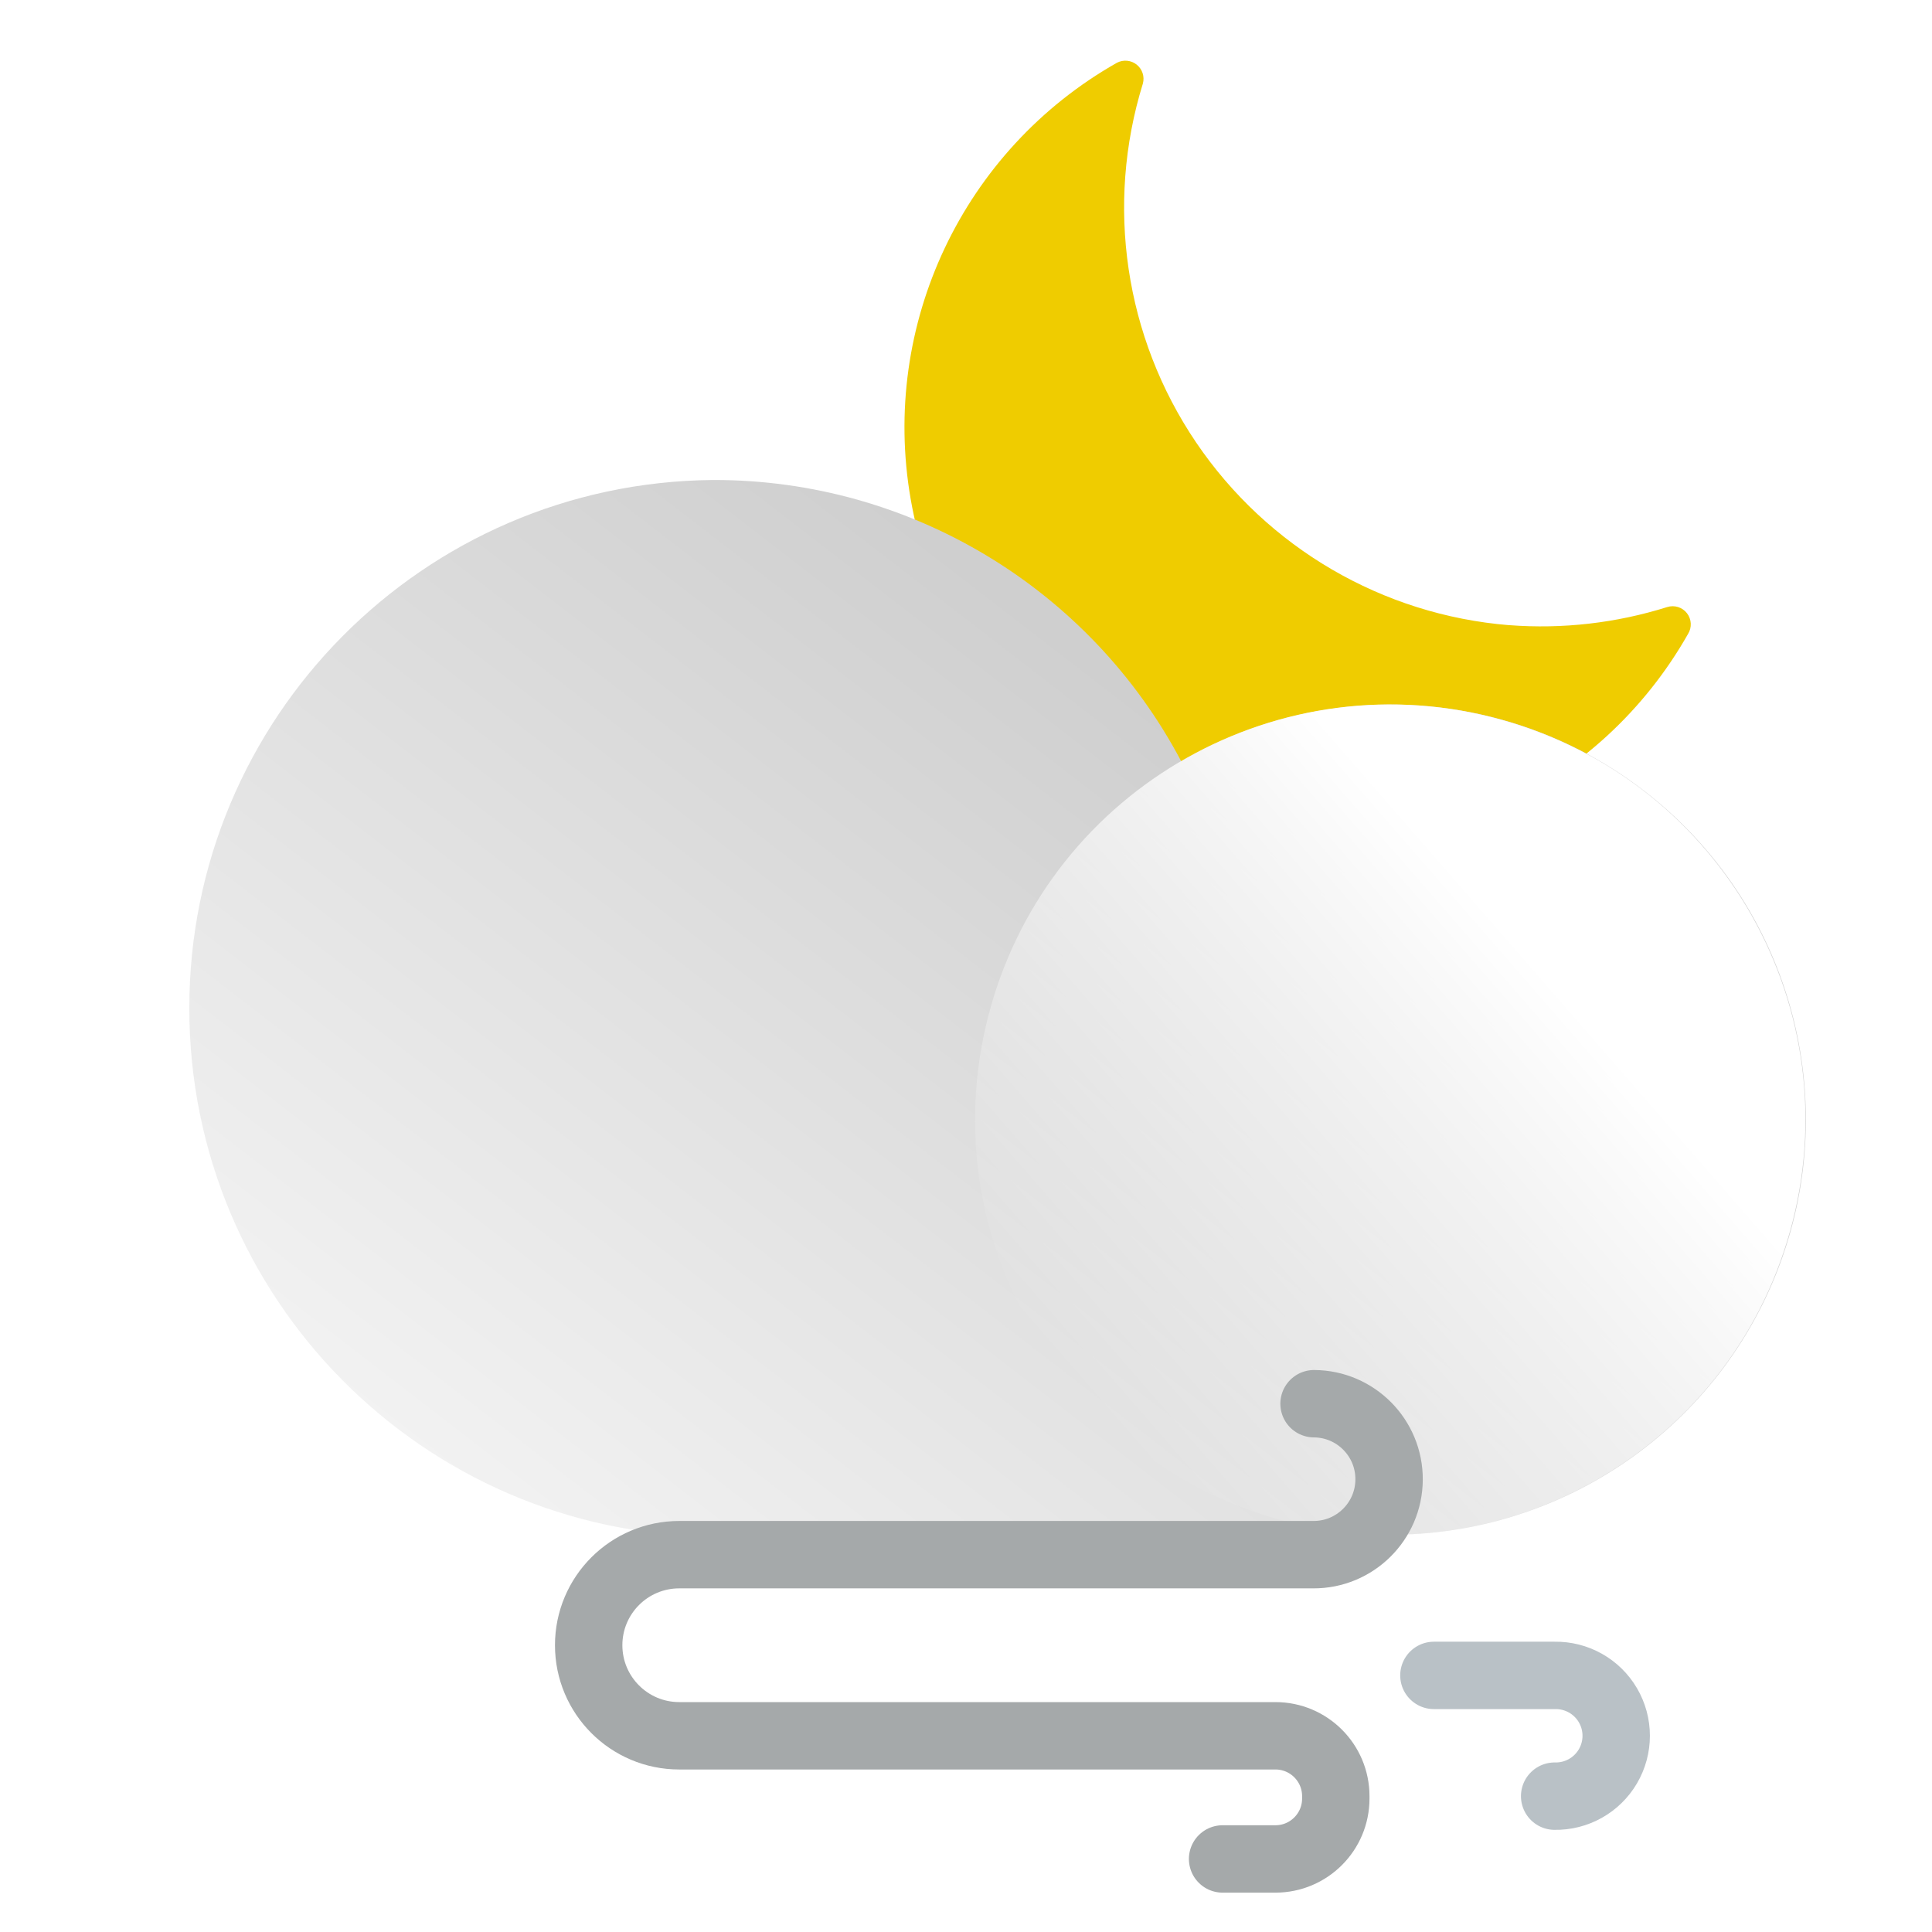
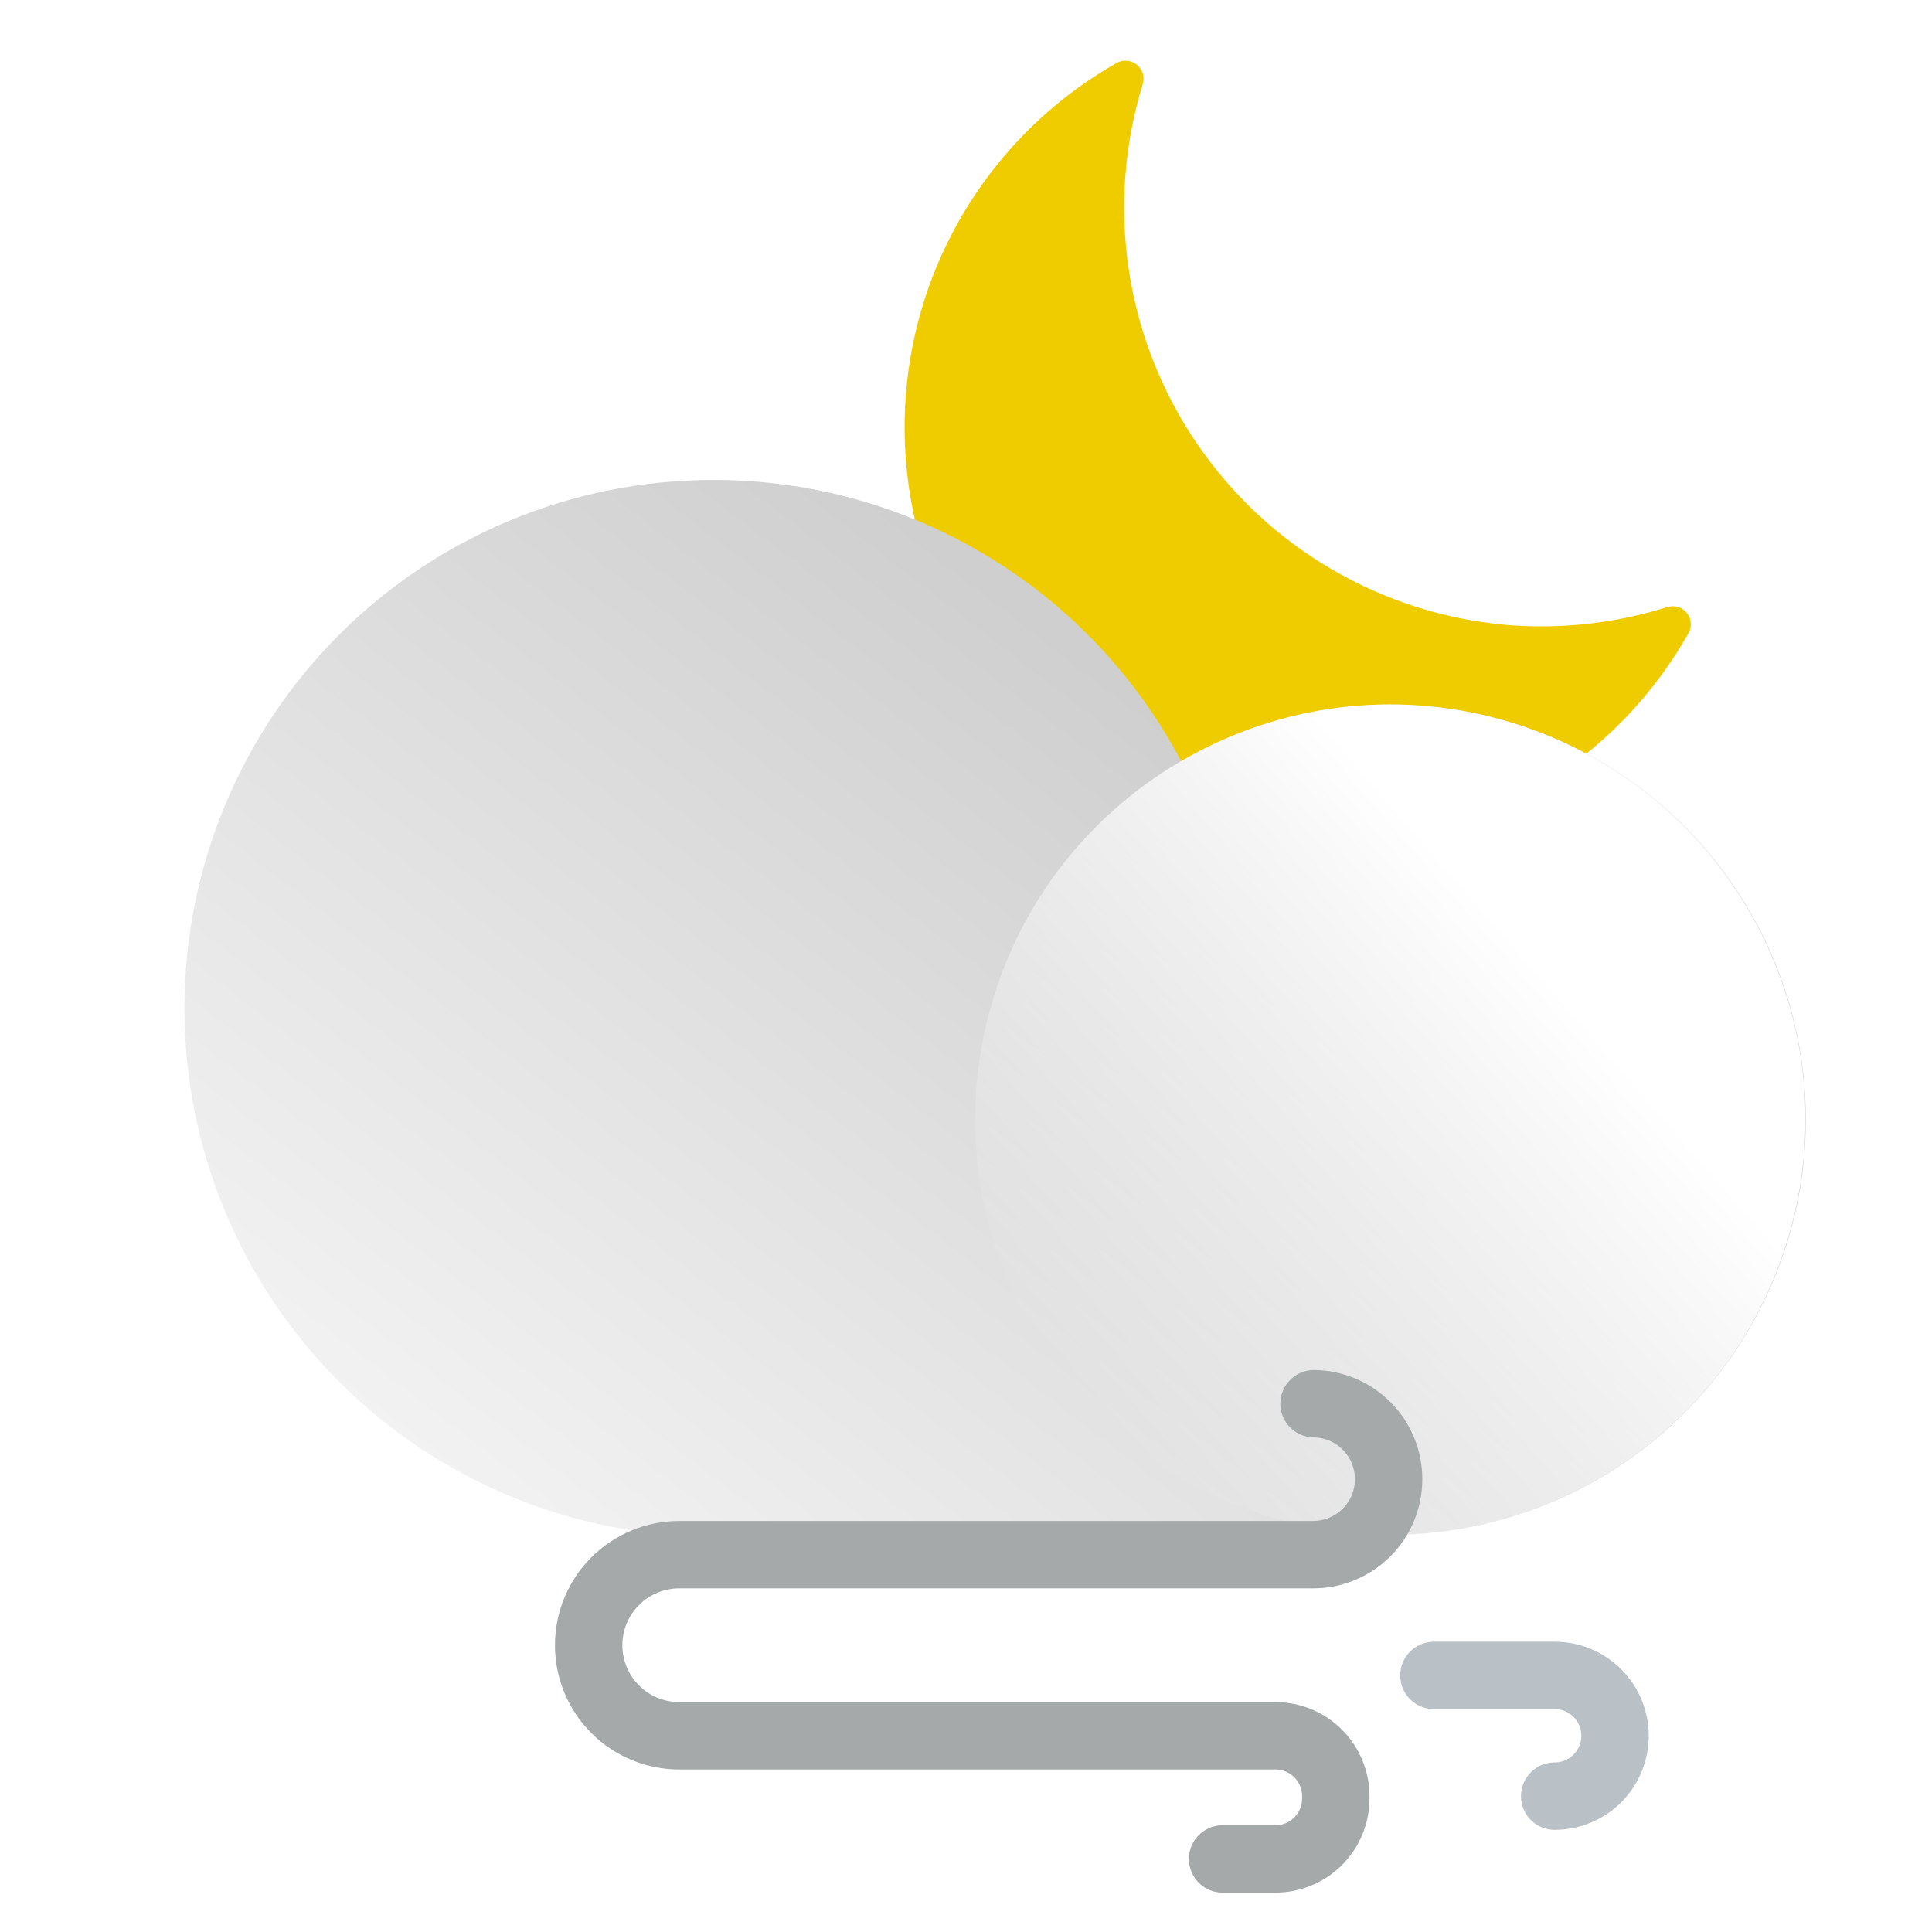
- <svg xmlns="http://www.w3.org/2000/svg" width="86" height="86" fill="none">
-   <path d="M67.188 27.83A18.65 18.65 0 0150.873 3.721a.807.807 0 00-1.155-.927 18.652 18.652 0 1025.423 25.424.807.807 0 00-.927-1.196 18.69 18.69 0 01-7.028.806z" fill="#EFCC00" />
-   <path d="M31.793 21.366a23.502 23.502 0 0120.788 12.523 18.477 18.477 0 119.232 34.427l-30.087.08a23.516 23.516 0 010-47.03h.067z" fill="url(#paint0_linear)" />
-   <path d="M79.68 54.81c2.745-9.828-2.996-20.02-12.824-22.767-9.828-2.746-20.02 2.996-22.767 12.824-2.746 9.828 2.996 20.02 12.824 22.766 9.827 2.746 20.02-2.995 22.766-12.823z" fill="url(#paint1_linear)" />
-   <path d="M58.493 62.484a3.36 3.36 0 01-.04 6.72H30.234a4.03 4.03 0 00-4.03 4.03v0a4.031 4.031 0 004.03 4.032h26.54a2.688 2.688 0 012.687 2.687v.108a2.688 2.688 0 01-2.688 2.687h-2.351" stroke="#A5A9AA" stroke-width="3" stroke-miterlimit="10" stroke-linecap="round" />
-   <path d="M69.203 79.953a2.688 2.688 0 100-5.375h-5.375" stroke="#B9C1C6" stroke-width="3" stroke-miterlimit="10" stroke-linecap="round" />
+ <svg xmlns="http://www.w3.org/2000/svg" width="86" height="86" viewBox="0 0 86 86" fill="none">
+   <path d="M67.188 27.829C64.402 27.604 61.703 26.756 59.29 25.347C56.876 23.939 54.81 22.006 53.244 19.692C51.678 17.377 50.652 14.741 50.242 11.976C49.832 9.212 50.048 6.392 50.874 3.722C50.916 3.57 50.913 3.409 50.865 3.259C50.816 3.109 50.725 2.977 50.602 2.878C50.479 2.779 50.33 2.719 50.173 2.704C50.016 2.689 49.858 2.721 49.719 2.795C47.219 4.212 45.081 6.187 43.471 8.567C41.86 10.947 40.822 13.666 40.435 16.513C40.049 19.36 40.326 22.258 41.244 24.981C42.162 27.703 43.697 30.177 45.729 32.209C47.761 34.24 50.234 35.775 52.957 36.693C55.679 37.611 58.577 37.888 61.424 37.502C64.272 37.116 66.991 36.077 69.371 34.467C71.75 32.857 73.725 30.718 75.142 28.219C75.23 28.079 75.272 27.916 75.264 27.751C75.256 27.586 75.197 27.428 75.096 27.297C74.995 27.167 74.856 27.071 74.699 27.022C74.541 26.973 74.373 26.973 74.215 27.023C71.945 27.736 69.56 28.01 67.188 27.829Z" fill="#EFCC00" />
+   <path d="M31.793 21.366C36.07 21.364 40.266 22.53 43.929 24.737C47.592 26.944 50.583 30.108 52.581 33.889C55.035 32.455 57.786 31.606 60.622 31.408C63.457 31.21 66.3 31.67 68.929 32.75C71.558 33.83 73.902 35.502 75.78 37.637C77.657 39.771 79.016 42.309 79.753 45.054C80.489 47.8 80.582 50.678 80.024 53.465C79.466 56.252 78.273 58.873 76.537 61.123C74.802 63.374 72.57 65.194 70.016 66.442C67.462 67.689 64.655 68.331 61.813 68.316L31.726 68.397C25.489 68.397 19.508 65.919 15.098 61.509C10.688 57.099 8.21 51.118 8.21 44.881C8.21 38.645 10.688 32.663 15.098 28.253C19.508 23.843 25.489 21.366 31.726 21.366H31.793Z" fill="url(#paint0_linear)" />
+   <path d="M79.679 54.81C82.425 44.982 76.684 34.789 66.856 32.043C57.028 29.297 46.835 35.039 44.089 44.867C41.343 54.694 47.085 64.888 56.913 67.633C66.74 70.379 76.933 64.638 79.679 54.81Z" fill="url(#paint1_linear)" />
+   <path d="M58.493 62.484C59.377 62.495 60.221 62.854 60.843 63.483C61.464 64.111 61.813 64.96 61.812 65.844C61.812 66.735 61.459 67.589 60.829 68.219C60.199 68.849 59.344 69.203 58.453 69.203H30.234C29.165 69.203 28.14 69.628 27.384 70.384C26.628 71.14 26.203 72.165 26.203 73.234V73.234C26.203 74.303 26.628 75.329 27.384 76.085C28.14 76.841 29.165 77.266 30.234 77.266H56.773C57.486 77.266 58.17 77.549 58.674 78.053C59.178 78.557 59.461 79.24 59.461 79.953V80.061C59.461 80.773 59.178 81.457 58.674 81.961C58.17 82.465 57.486 82.748 56.773 82.748H54.422" stroke="#A5A9AA" stroke-width="3" stroke-miterlimit="10" stroke-linecap="round" />
+   <path d="M69.203 79.953C69.916 79.953 70.6 79.67 71.103 79.166C71.608 78.662 71.891 77.978 71.891 77.266C71.891 76.553 71.608 75.869 71.103 75.365C70.6 74.861 69.916 74.578 69.203 74.578H63.828" stroke="#B9C1C6" stroke-width="3" stroke-miterlimit="10" stroke-linecap="round" />
  <defs>
    <linearGradient id="paint0_linear" x1="25.867" y1="70.399" x2="54.207" y2="33.701" gradientUnits="userSpaceOnUse">
      <stop stop-color="#F2F2F2" />
      <stop offset="1" stop-color="#CFCFCF" />
    </linearGradient>
    <linearGradient id="paint1_linear" x1="69.427" y1="43.267" x2="48.023" y2="61.899" gradientUnits="userSpaceOnUse">
-       <stop offset=".02" stop-color="#fff" />
-       <stop offset="1" stop-color="#fff" stop-opacity="0" />
+       <stop offset="0.02" stop-color="white" />
+       <stop offset="1" stop-color="white" stop-opacity="0" />
    </linearGradient>
  </defs>
</svg>
